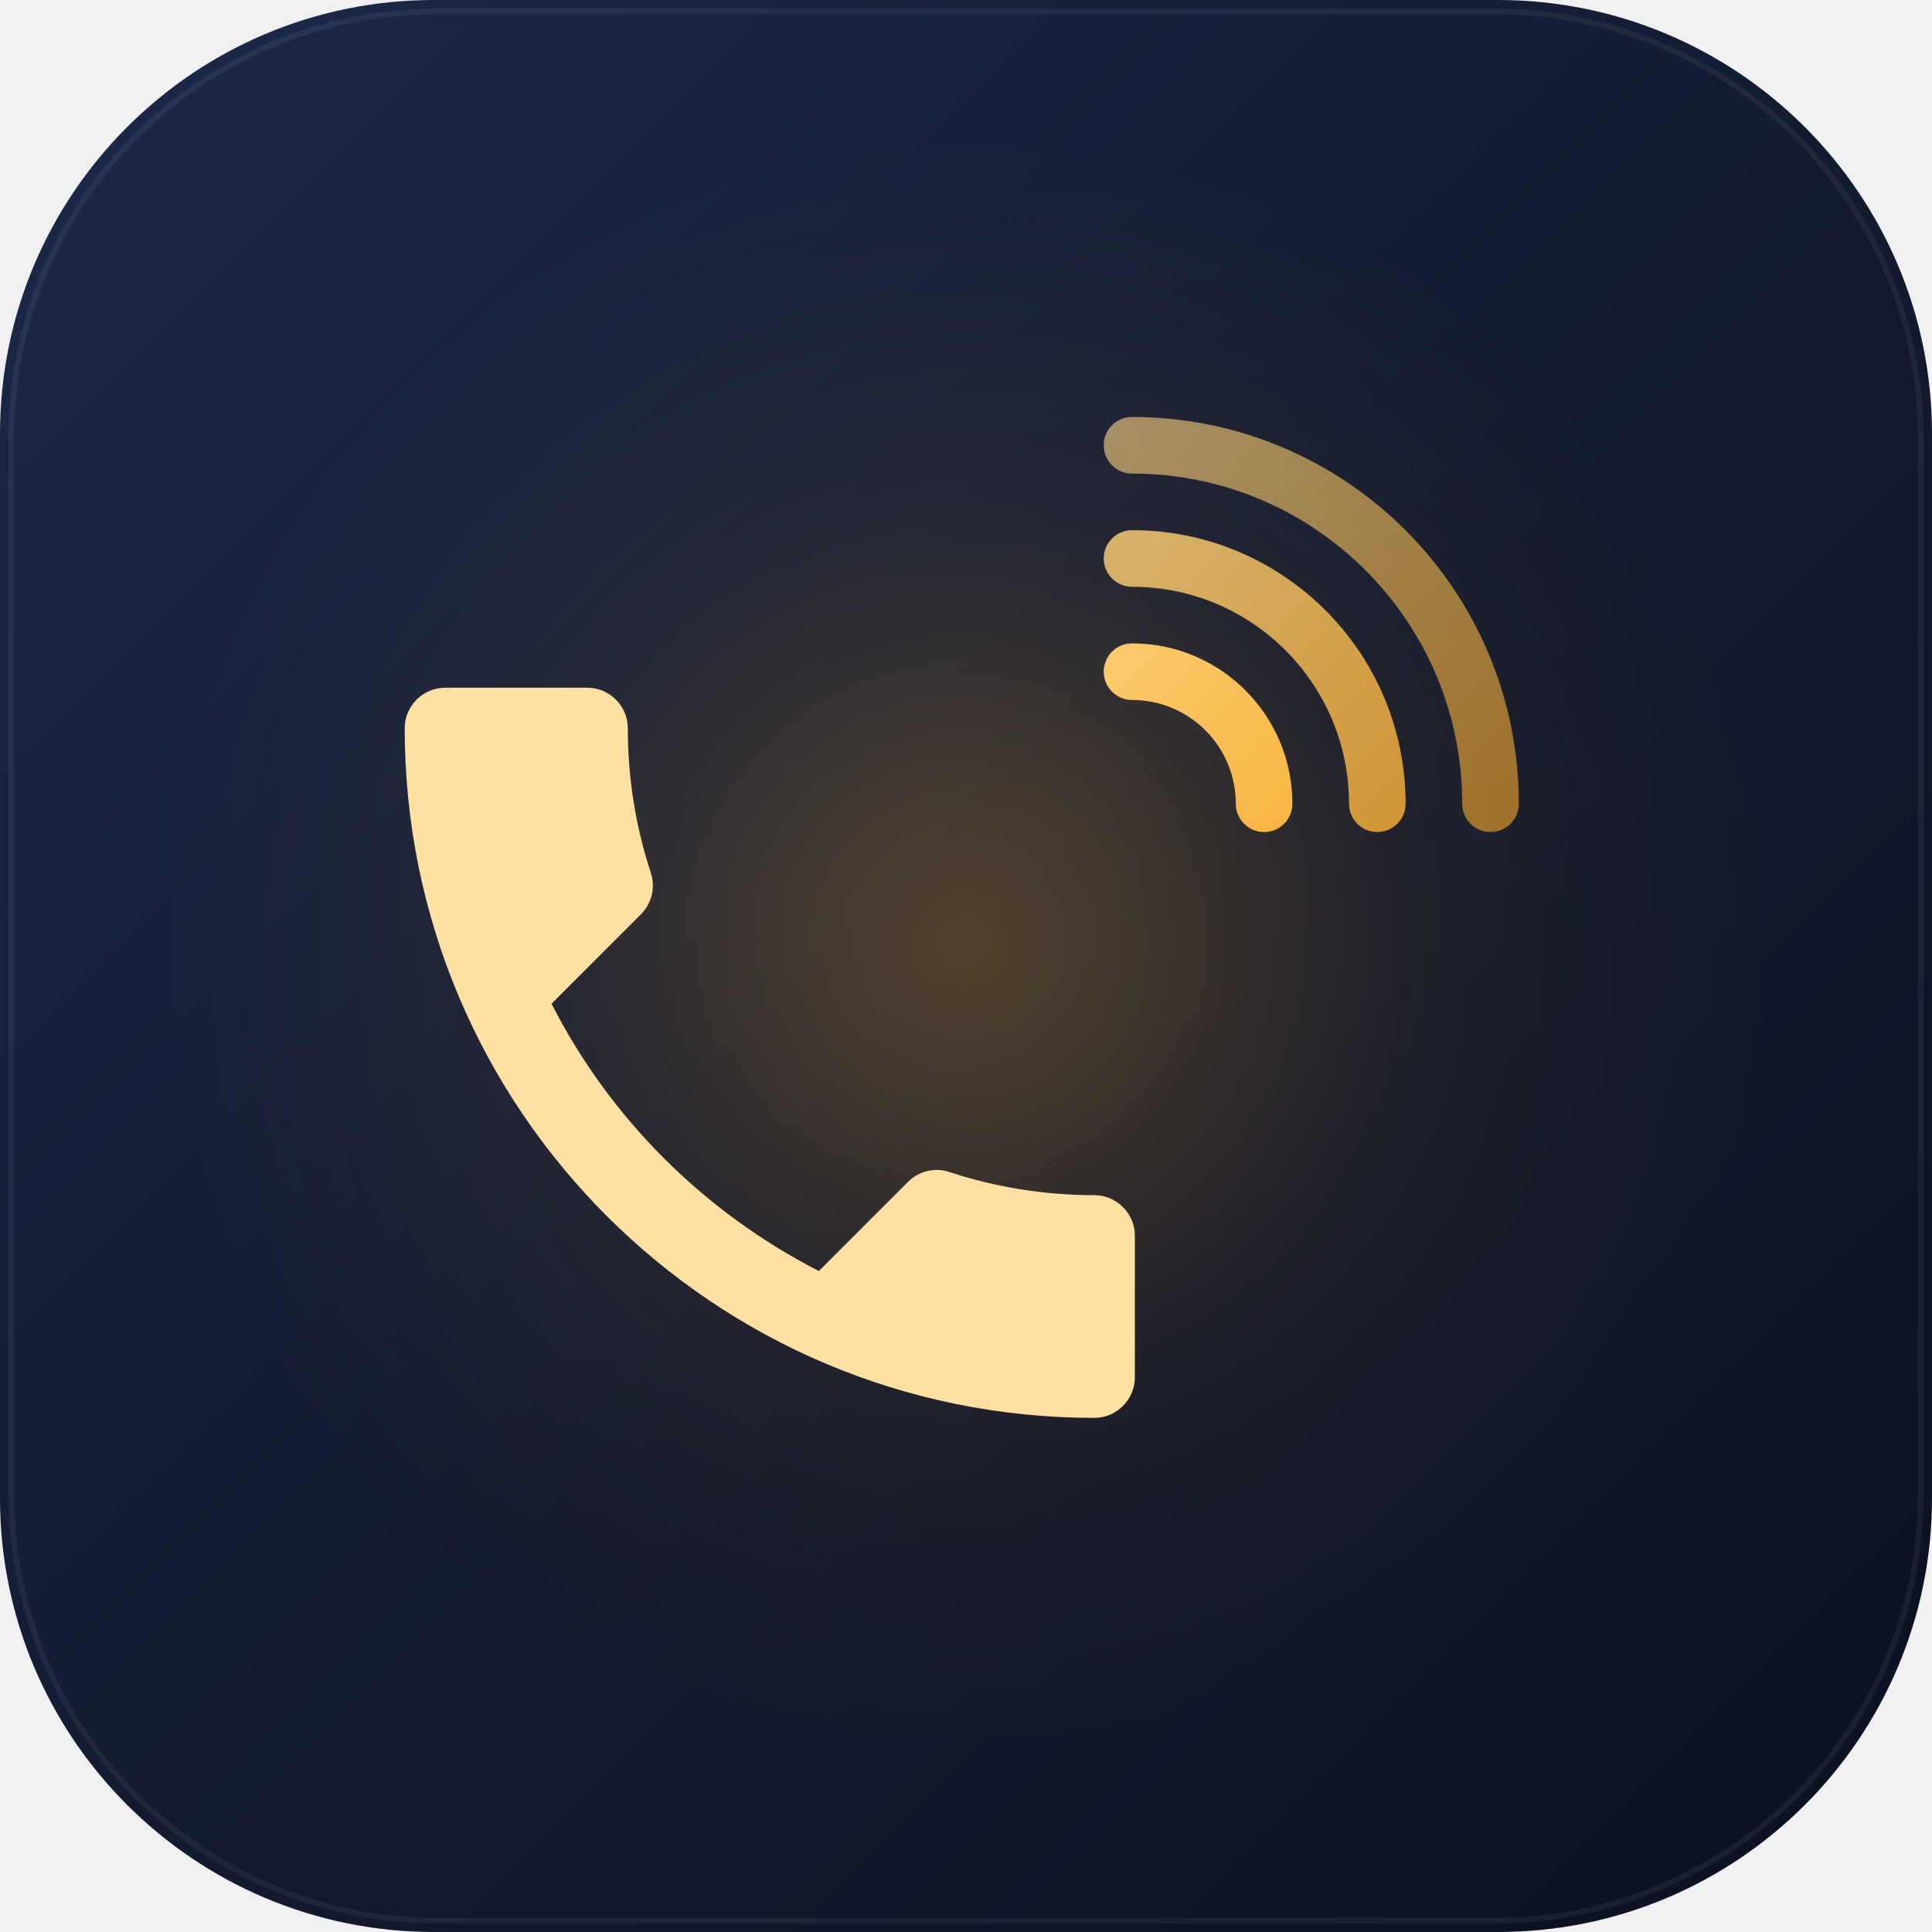
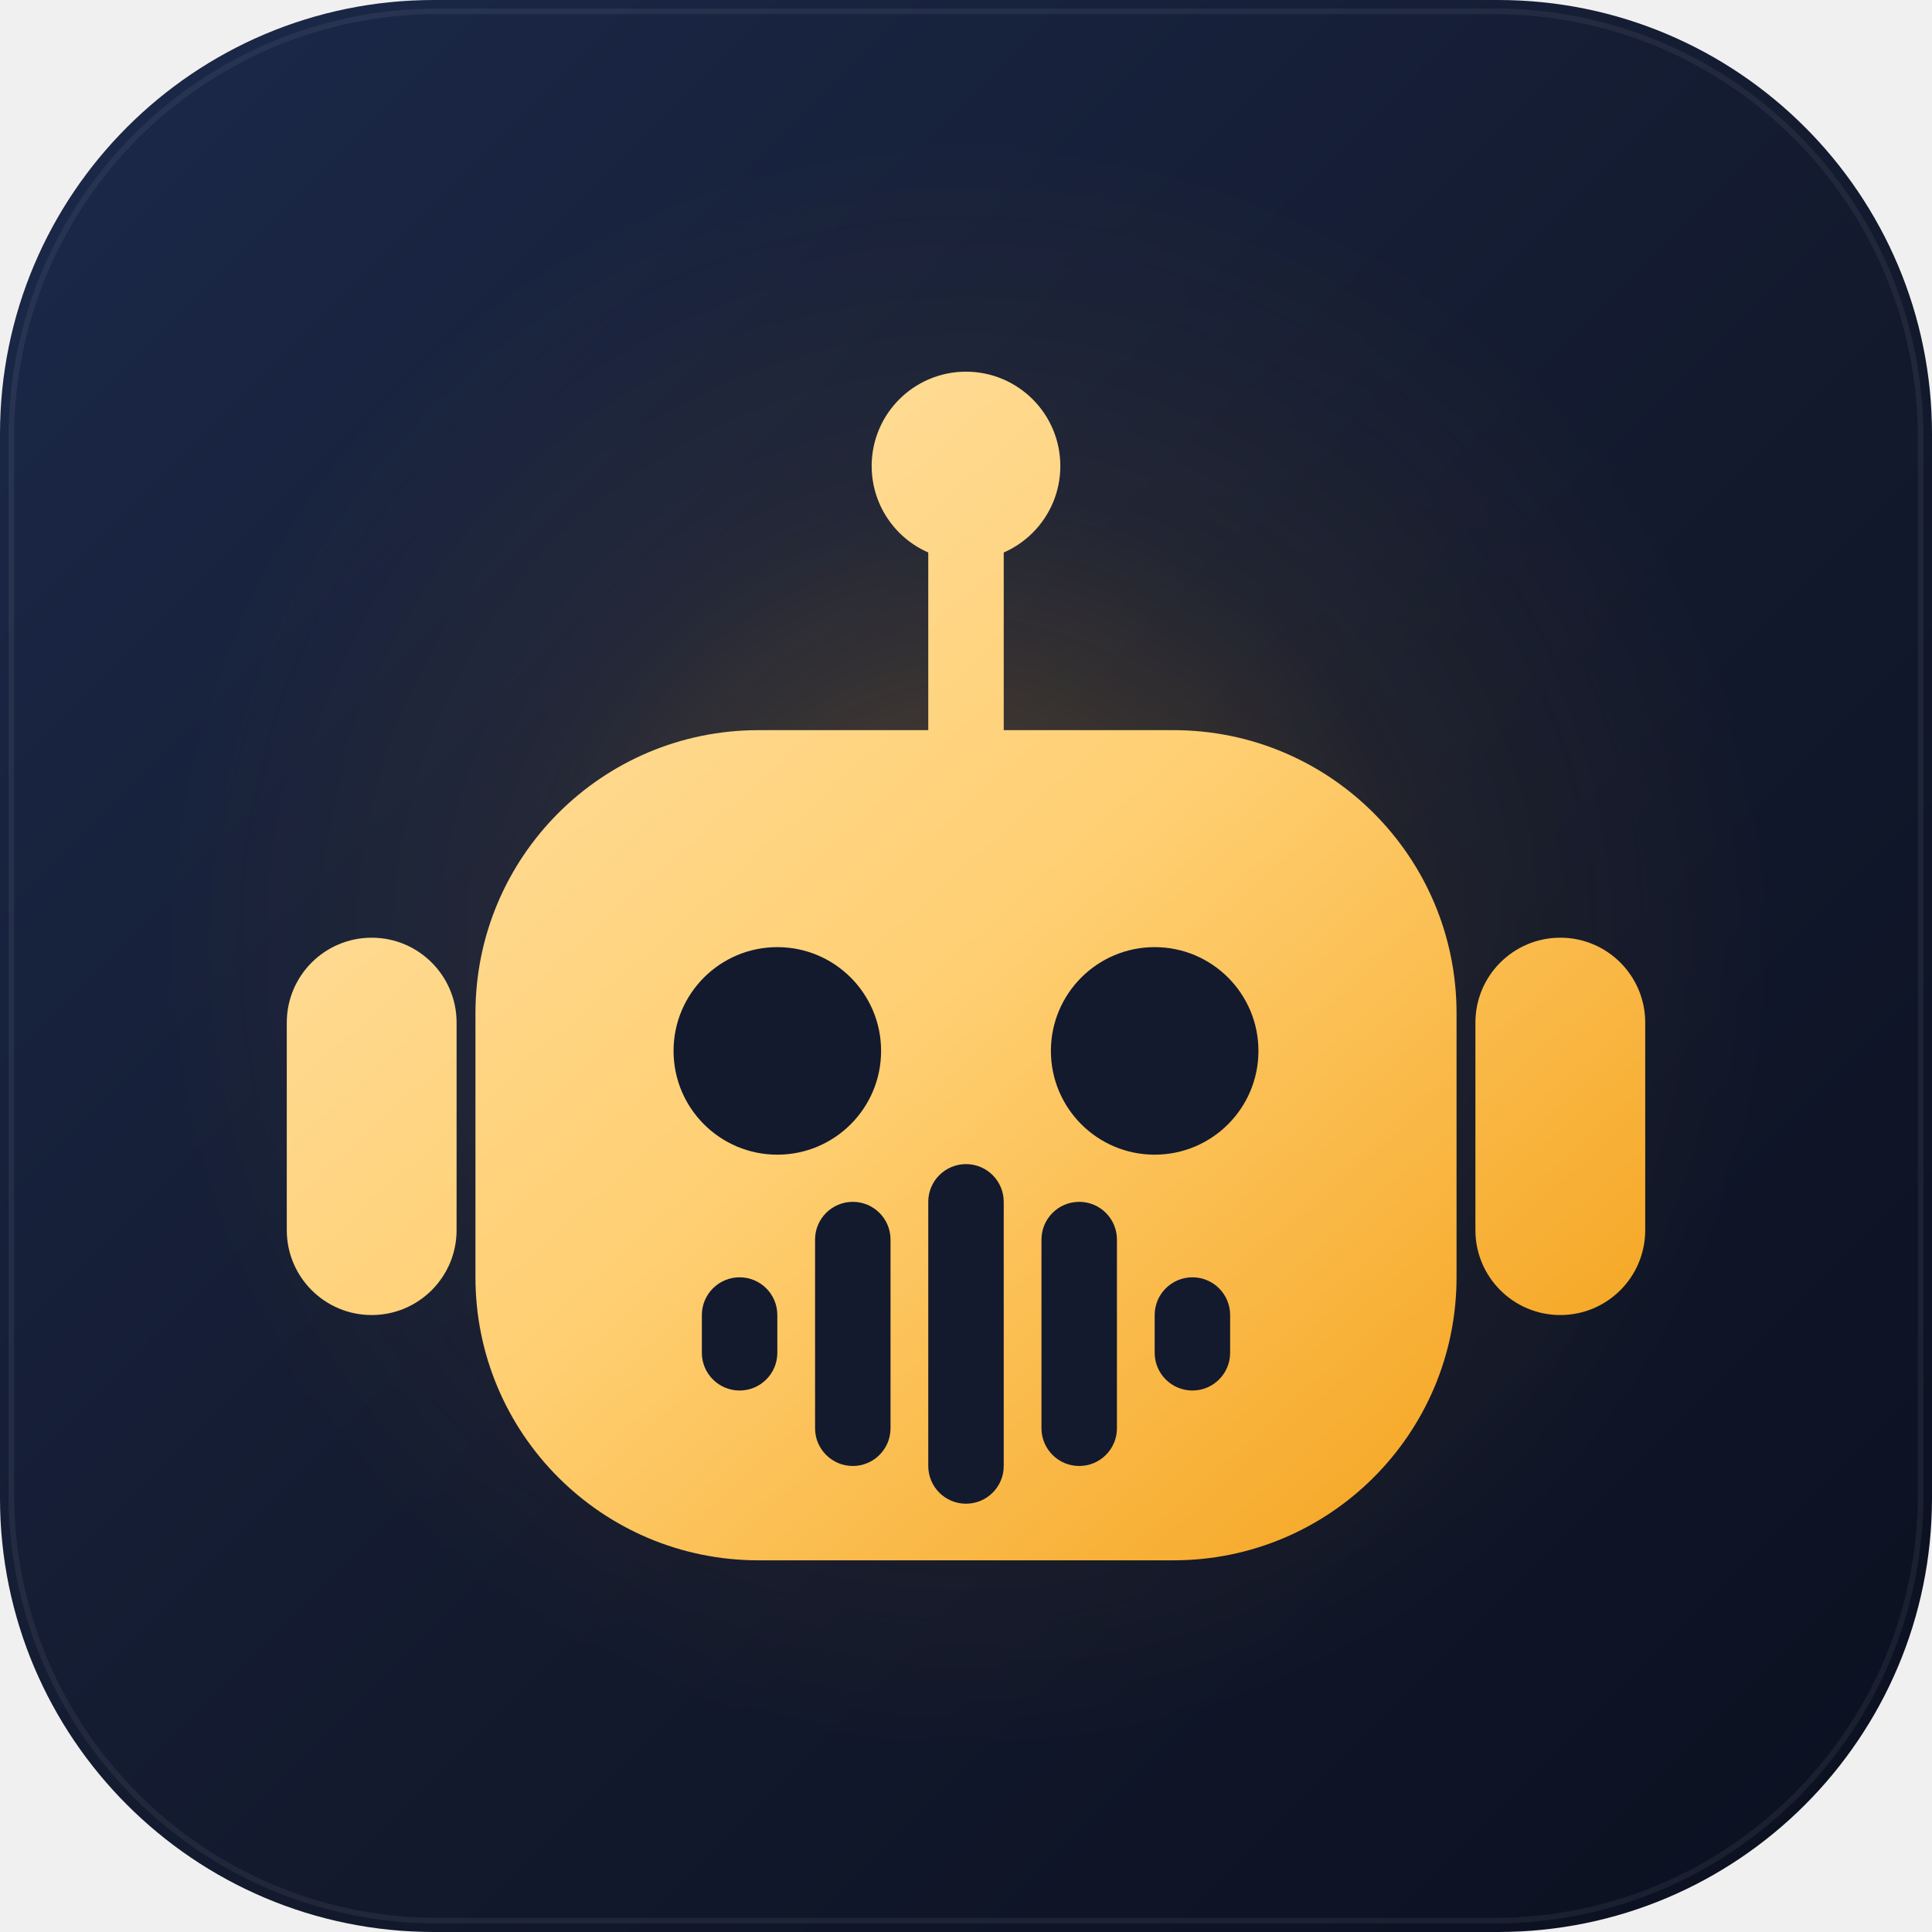
<svg xmlns="http://www.w3.org/2000/svg" width="1024" height="1024" viewBox="0 0 1024 1024">
  <defs>
    <linearGradient id="bg" x1="0" y1="0" x2="1024" y2="1024" gradientUnits="userSpaceOnUse">
      <stop offset="0" stop-color="#1b294a" />
      <stop offset="0.55" stop-color="#131a2e" />
      <stop offset="1" stop-color="#0b1020" />
    </linearGradient>
    <radialGradient id="glow" cx="512" cy="500" r="430" gradientUnits="userSpaceOnUse">
      <stop offset="0" stop-color="#f5a623" stop-opacity="0.28" />
      <stop offset="0.55" stop-color="#f5a623" stop-opacity="0.06" />
      <stop offset="1" stop-color="#f5a623" stop-opacity="0" />
    </radialGradient>
-     <linearGradient id="amber" x1="300" y1="300" x2="760" y2="780" gradientUnits="userSpaceOnUse">
+     <linearGradient id="agentAmber" x1="24" y1="14" x2="76" y2="72" gradientUnits="userSpaceOnUse">
      <stop offset="0" stop-color="#ffe0a3" />
-       <stop offset="0.45" stop-color="#ffcf72" />
-       <stop offset="1" stop-color="#f5a623" />
-     </linearGradient>
-     <linearGradient id="wave" x1="560" y1="230" x2="800" y2="470" gradientUnits="userSpaceOnUse">
-       <stop offset="0" stop-color="#ffd98a" />
+       <stop offset="0.5" stop-color="#ffcf72" />
      <stop offset="1" stop-color="#f5a623" />
    </linearGradient>
  </defs>
  <rect x="0" y="0" width="1024" height="1024" rx="230" fill="url(#bg)" />
  <rect x="0" y="0" width="1024" height="1024" rx="230" fill="url(#glow)" />
  <rect x="6" y="6" width="1012" height="1012" rx="226" fill="none" stroke="#ffffff" stroke-opacity="0.06" stroke-width="3" />
-   <g fill="none" stroke="url(#wave)" stroke-linecap="round">
-     <path d="M600 356 A70 70 0 0 1 670 426" stroke-width="30" stroke-opacity="1" />
-     <path d="M600 296 A130 130 0 0 1 730 426" stroke-width="30" stroke-opacity="0.82" />
-     <path d="M600 236 A190 190 0 0 1 790 426" stroke-width="30" stroke-opacity="0.6" />
-   </g>
-   <g transform="translate(150,300) scale(21.5)">
-     <path fill="url(#amber)" d="M6.62 10.79c1.44 2.83 3.76 5.14 6.59 6.59l2.2-2.2c.27-.27.67-.36 1.02-.24 1.12.37 2.33.57 3.57.57.55 0 1 .45 1 1V20c0 .55-.45 1-1 1-9.39 0-17-7.61-17-17 0-.55.45-1 1-1h3.5c.55 0 1 .45 1 1 0 1.25.2 2.45.57 3.57.11.35.03.74-.25 1.02l-2.2 2.2z" />
+   <g transform="translate(12,87) scale(10)">
+     <line x1="50" y1="30" x2="50" y2="20" stroke="url(#agentAmber)" stroke-width="4" stroke-linecap="round" />
+     <circle cx="50" cy="16" r="5" fill="url(#agentAmber)" />
+     <rect x="14" y="41" width="9" height="20" rx="4.5" fill="url(#agentAmber)" />
+     <rect x="77" y="41" width="9" height="20" rx="4.5" fill="url(#agentAmber)" />
+     <rect x="24" y="30" width="52" height="44" rx="15" fill="url(#agentAmber)" />
+     <circle cx="40" cy="47" r="5.5" fill="#131a2e" />
+     <circle cx="60" cy="47" r="5.5" fill="#131a2e" />
+     <g fill="#131a2e">
+       <rect x="36" y="59" width="4" height="6" rx="2" />
+       <rect x="42" y="55" width="4" height="14" rx="2" />
+       <rect x="48" y="53" width="4" height="18" rx="2" />
+       <rect x="54" y="55" width="4" height="14" rx="2" />
+       <rect x="60" y="59" width="4" height="6" rx="2" />
+     </g>
  </g>
</svg>
